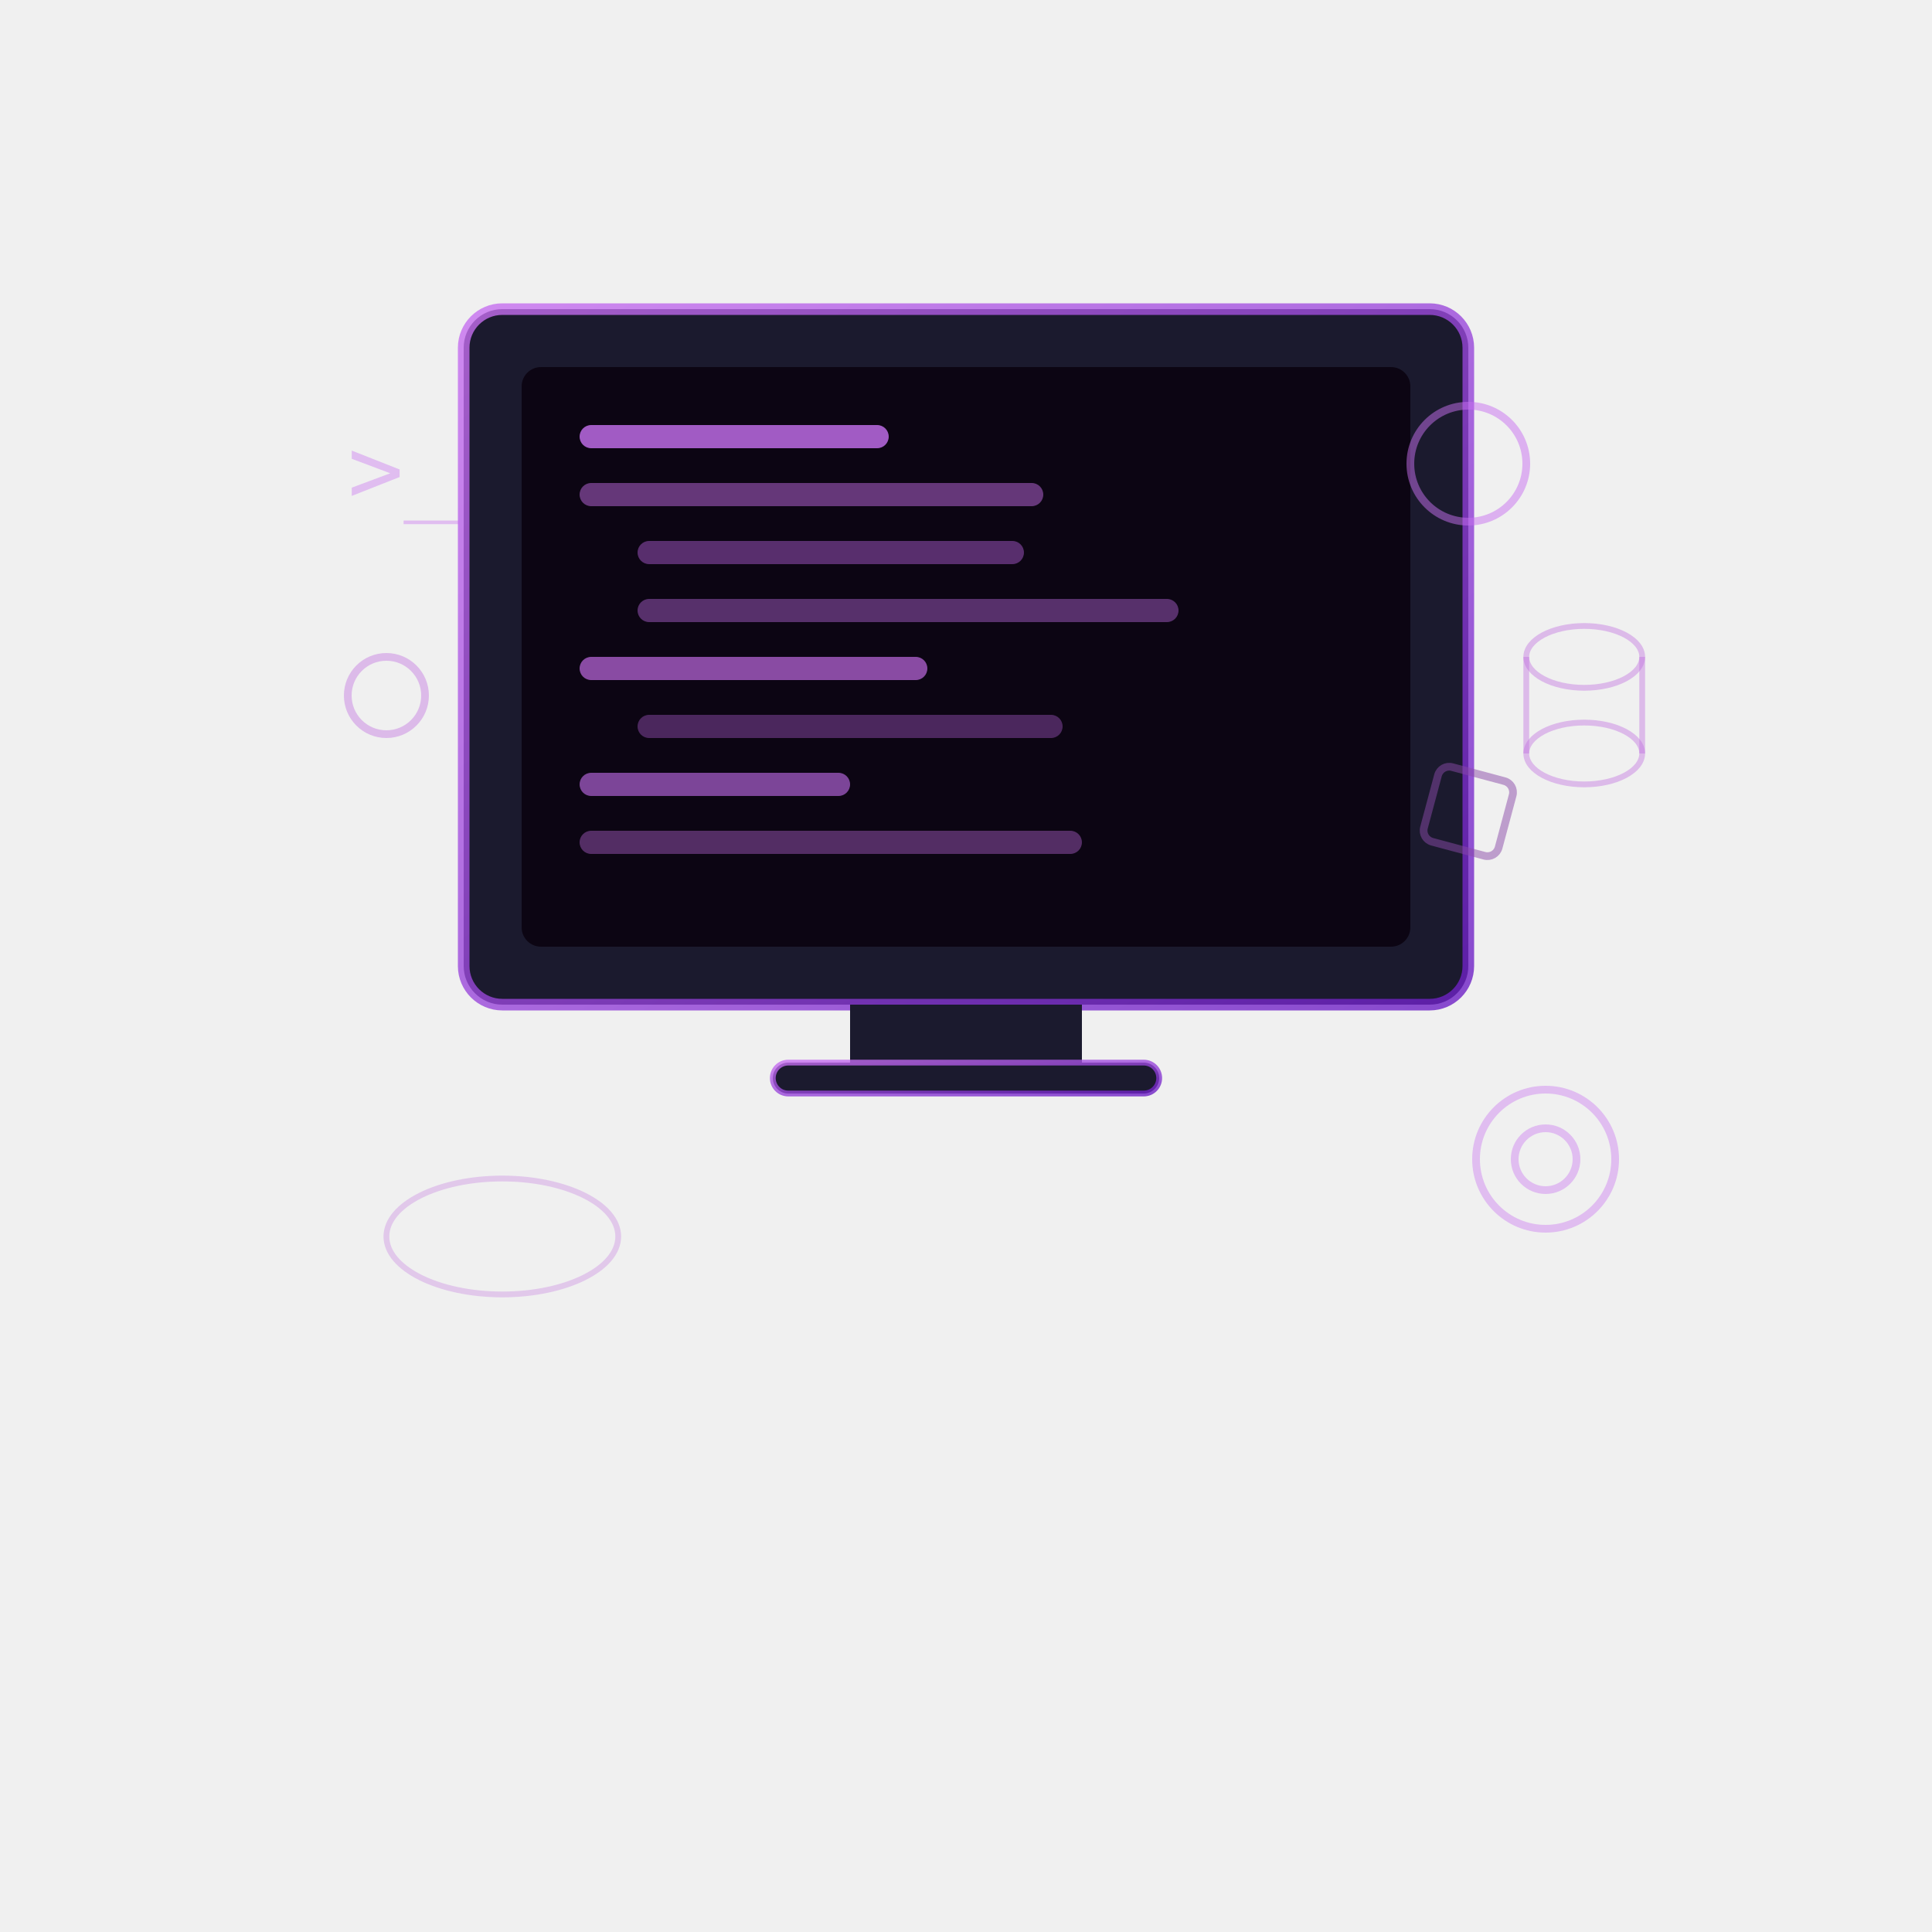
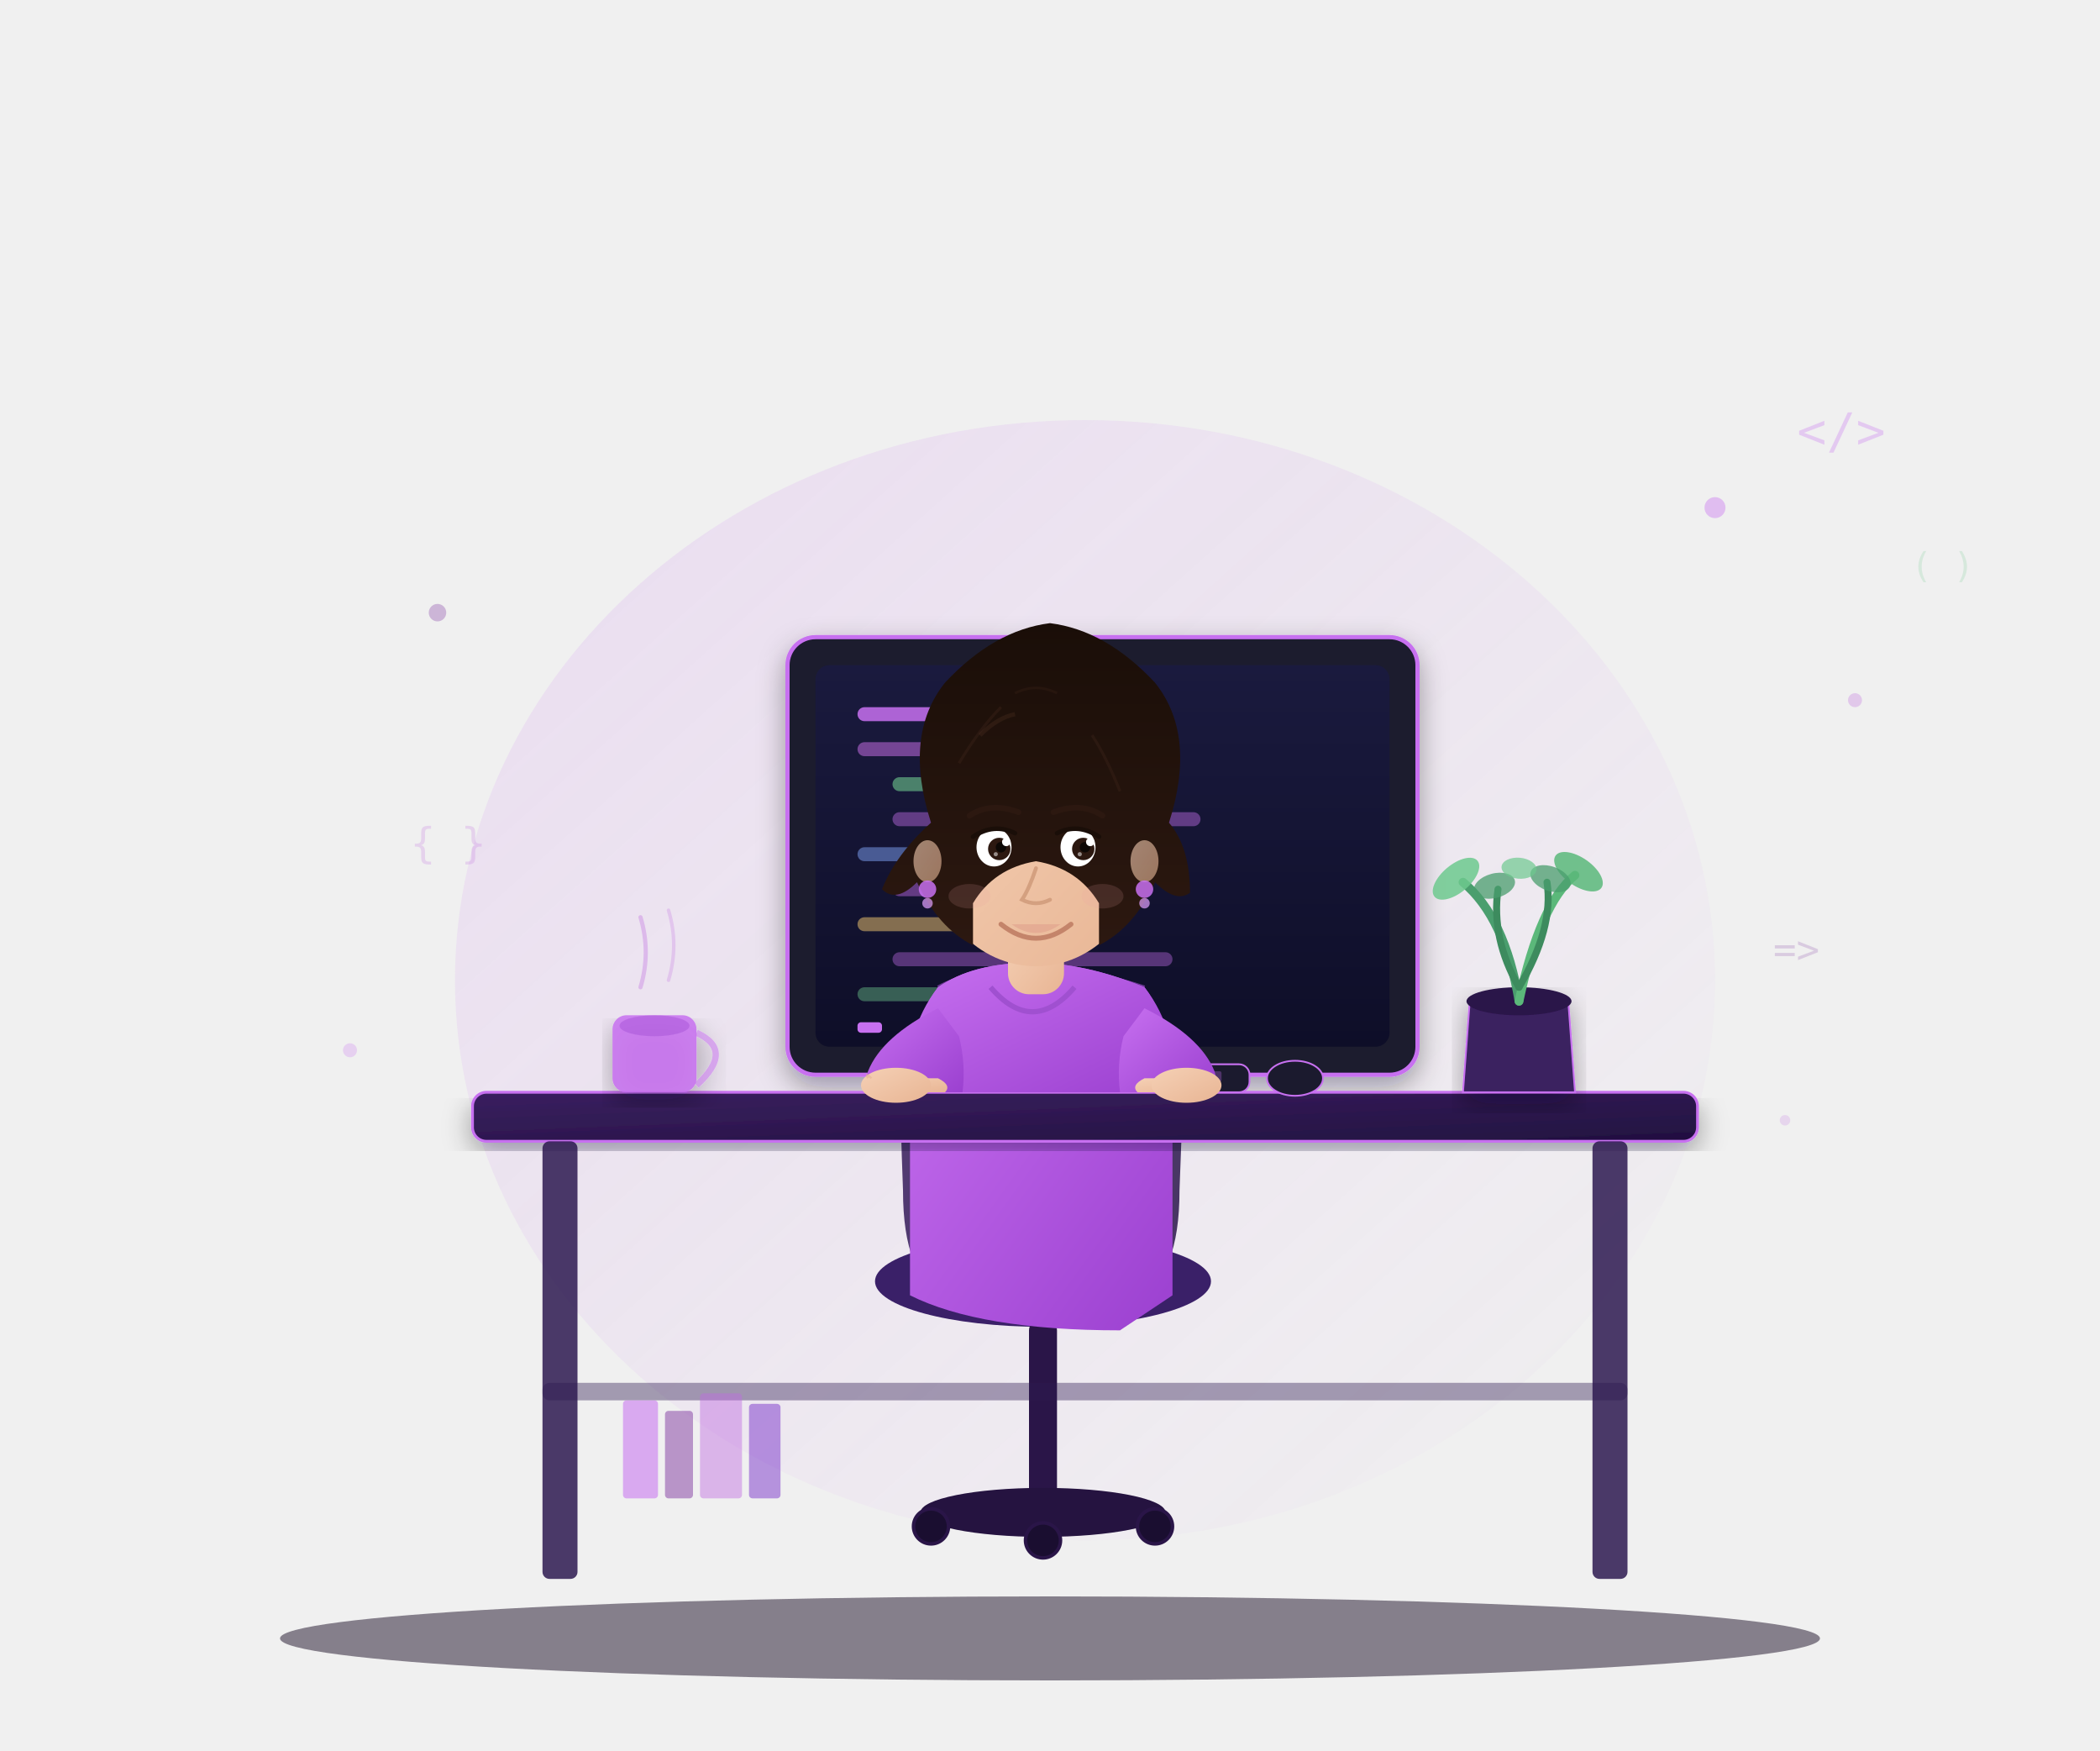
- <svg xmlns="http://www.w3.org/2000/svg" viewBox="0 0 500 500">
+ <svg xmlns="http://www.w3.org/2000/svg" viewBox="0 0 600 500">
  <defs>
-     <linearGradient id="grad1" x1="0%" y1="0%" x2="100%" y2="100%">
-       <stop offset="0%" style="stop-color:#c770f0;stop-opacity:0.8" />
-       <stop offset="100%" style="stop-color:#6d20c5;stop-opacity:0.8" />
+     <linearGradient id="skinGrad" x1="0%" y1="0%" x2="100%" y2="100%">
+       <stop offset="0%" style="stop-color:#f5d0b5" />
+       <stop offset="100%" style="stop-color:#e8b594" />
    </linearGradient>
+     <linearGradient id="hairGrad" x1="0%" y1="0%" x2="0%" y2="100%">
+       <stop offset="0%" style="stop-color:#1a0e08" />
+       <stop offset="100%" style="stop-color:#2c1810" />
+     </linearGradient>
+     <linearGradient id="shirtGrad" x1="0%" y1="0%" x2="100%" y2="100%">
+       <stop offset="0%" style="stop-color:#c770f0" />
+       <stop offset="100%" style="stop-color:#9b40d0" />
+     </linearGradient>
+     <linearGradient id="deskGrad" x1="0%" y1="0%" x2="100%" y2="100%">
+       <stop offset="0%" style="stop-color:#3a2060" />
+       <stop offset="100%" style="stop-color:#221040" />
+     </linearGradient>
+     <linearGradient id="screenGrad" x1="0%" y1="0%" x2="0%" y2="100%">
+       <stop offset="0%" style="stop-color:#1a1a3e" />
+       <stop offset="100%" style="stop-color:#0e0e28" />
+     </linearGradient>
+     <linearGradient id="chairGrad" x1="0%" y1="0%" x2="100%" y2="100%">
+       <stop offset="0%" style="stop-color:#3d2066" />
+       <stop offset="100%" style="stop-color:#2a1548" />
+     </linearGradient>
+     <linearGradient id="plantGrad" x1="0%" y1="100%" x2="100%" y2="0%">
+       <stop offset="0%" style="stop-color:#3d8b5e" />
+       <stop offset="100%" style="stop-color:#6dc98e" />
+     </linearGradient>
+     <linearGradient id="glowGrad" x1="0%" y1="0%" x2="100%" y2="100%">
+       <stop offset="0%" style="stop-color:#c770f0;stop-opacity:0.15" />
+       <stop offset="100%" style="stop-color:#c770f0;stop-opacity:0" />
+     </linearGradient>
+     <filter id="softShadow" x="-10%" y="-10%" width="120%" height="130%">
+       <feDropShadow dx="0" dy="3" stdDeviation="4" flood-color="#0a0015" flood-opacity="0.35" />
+     </filter>
  </defs>
-   <rect x="120" y="80" width="260" height="180" rx="10" fill="#1b1a2e" stroke="url(#grad1)" stroke-width="3" />
-   <rect x="135" y="95" width="230" height="150" rx="5" fill="#0c0513" />
-   <rect x="150" y="110" width="80" height="6" rx="3" fill="#c770f0" opacity="0.8" />
-   <rect x="150" y="125" width="120" height="6" rx="3" fill="#be6adf" opacity="0.5" />
-   <rect x="165" y="140" width="100" height="6" rx="3" fill="#8a49a8" opacity="0.6" />
-   <rect x="165" y="155" width="140" height="6" rx="3" fill="#c770f0" opacity="0.4" />
-   <rect x="150" y="170" width="90" height="6" rx="3" fill="#be6adf" opacity="0.7" />
-   <rect x="165" y="185" width="110" height="6" rx="3" fill="#8a49a8" opacity="0.5" />
-   <rect x="150" y="200" width="70" height="6" rx="3" fill="#c770f0" opacity="0.6" />
-   <rect x="150" y="215" width="130" height="6" rx="3" fill="#be6adf" opacity="0.4" />
-   <rect x="220" y="260" width="60" height="15" fill="#1b1a2e" />
-   <rect x="200" y="275" width="100" height="8" rx="4" fill="#1b1a2e" stroke="url(#grad1)" stroke-width="1.5" />
-   <circle cx="380" cy="120" r="15" fill="none" stroke="#c770f0" stroke-width="2" opacity="0.5" />
-   <circle cx="100" cy="180" r="10" fill="none" stroke="#be6adf" stroke-width="2" opacity="0.4" />
-   <rect x="370" y="200" width="20" height="20" rx="3" fill="none" stroke="#8a49a8" stroke-width="2" opacity="0.5" transform="rotate(15 380 210)" />
-   <circle cx="400" cy="300" r="18" fill="none" stroke="#c770f0" stroke-width="2" opacity="0.4" />
-   <circle cx="400" cy="300" r="8" fill="none" stroke="#c770f0" stroke-width="2" opacity="0.4" />
-   <ellipse cx="130" cy="320" rx="30" ry="15" fill="none" stroke="#be6adf" stroke-width="1.5" opacity="0.3" />
-   <text x="90" y="130" fill="#c770f0" font-family="monospace" font-size="24" opacity="0.4">&gt;_</text>
-   <ellipse cx="410" cy="170" rx="15" ry="8" fill="none" stroke="#be6adf" stroke-width="1.5" opacity="0.4" />
-   <line x1="395" y1="170" x2="395" y2="195" stroke="#be6adf" stroke-width="1.5" opacity="0.4" />
-   <line x1="425" y1="170" x2="425" y2="195" stroke="#be6adf" stroke-width="1.5" opacity="0.4" />
-   <ellipse cx="410" cy="195" rx="15" ry="8" fill="none" stroke="#be6adf" stroke-width="1.5" opacity="0.4" />
+   <ellipse cx="310" cy="280" rx="180" ry="160" fill="url(#glowGrad)" />
+   <ellipse cx="300" cy="468" rx="220" ry="12" fill="#1a0e25" opacity="0.5" />
+   <path d="M260 235 Q255 260 258 340 Q258 365 270 370 L325 370 Q337 365 337 340 L340 260 Q335 235 300 228 Q265 228 260 235Z" fill="url(#chairGrad)" opacity="0.85" rx="8" />
+   <path d="M265 238 Q300 222 332 238" fill="none" stroke="#4d2880" stroke-width="1.5" opacity="0.6" />
+   <ellipse cx="298" cy="366" rx="48" ry="13" fill="#3a2068" />
+   <rect x="294" y="377" width="8" height="55" rx="3" fill="#2a1548" />
+   <ellipse cx="298" cy="432" rx="35" ry="7" fill="#251340" />
+   <circle cx="266" cy="436" r="5" fill="#1a0e30" stroke="#2a1548" stroke-width="1" />
+   <circle cx="330" cy="436" r="5" fill="#1a0e30" stroke="#2a1548" stroke-width="1" />
+   <circle cx="298" cy="440" r="5" fill="#1a0e30" stroke="#2a1548" stroke-width="1" />
+   <rect x="225" y="182" width="180" height="125" rx="8" fill="#1b1a2e" stroke="#c770f0" stroke-width="1.2" filter="url(#softShadow)" />
+   <rect x="233" y="190" width="164" height="109" rx="4" fill="url(#screenGrad)" />
+   <g opacity="0.85">
+     <rect x="245" y="202" width="42" height="4" rx="2" fill="#c770f0" />
+     <rect x="245" y="212" width="75" height="4" rx="2" fill="#be6adf" opacity="0.65" />
+     <rect x="255" y="222" width="58" height="4" rx="2" fill="#6dc98e" opacity="0.7" />
+     <rect x="255" y="232" width="88" height="4" rx="2" fill="#c770f0" opacity="0.5" />
+     <rect x="245" y="242" width="50" height="4" rx="2" fill="#7b9ef0" opacity="0.6" />
+     <rect x="255" y="252" width="72" height="4" rx="2" fill="#be6adf" opacity="0.55" />
+     <rect x="245" y="262" width="38" height="4" rx="2" fill="#f0c770" opacity="0.6" />
+     <rect x="255" y="272" width="80" height="4" rx="2" fill="#c770f0" opacity="0.45" />
+     <rect x="245" y="282" width="60" height="4" rx="2" fill="#6dc98e" opacity="0.5" />
+   </g>
+   <rect x="245" y="292" width="7" height="3" rx="1" fill="#c770f0">
+     <animate attributeName="opacity" values="1;0;1" dur="1s" repeatCount="indefinite" />
+   </rect>
+   <rect x="307" y="307" width="16" height="6" rx="2" fill="#1b1a2e" />
+   <ellipse cx="315" cy="313" rx="24" ry="4" fill="#1b1a2e" stroke="#c770f0" stroke-width="0.5" />
+   <path d="M268 282 Q258 295 260 320 L260 370 Q280 380 320 380 L335 370 L335 320 Q337 295 327 282 Q310 275 295 275 Q278 275 268 282Z" fill="url(#shirtGrad)" />
+   <path d="M268 282 Q275 278 295 275 Q315 278 327 282" fill="none" stroke="#a050d0" stroke-width="1" opacity="0.6" />
+   <path d="M283 282 Q295 296 307 282" fill="none" stroke="#a050d0" stroke-width="1.5" />
+   <rect x="135" y="312" width="350" height="14" rx="4" fill="url(#deskGrad)" stroke="#c770f0" stroke-width="0.8" filter="url(#softShadow)" />
+   <rect x="155" y="326" width="10" height="125" rx="2" fill="#2d1950" opacity="0.85" />
+   <rect x="455" y="326" width="10" height="125" rx="2" fill="#2d1950" opacity="0.85" />
+   <rect x="155" y="395" width="310" height="5" rx="2" fill="#2d1950" opacity="0.4" />
+   <g filter="url(#softShadow)">
+     <rect x="175" y="290" width="24" height="22" rx="4" fill="#c770f0" opacity="0.85" />
+     <path d="M199 295 Q210 300 199 310" fill="none" stroke="#c770f0" stroke-width="1.8" opacity="0.5" />
+     <ellipse cx="187" cy="293" rx="10" ry="3" fill="#a855d6" opacity="0.5" />
+   </g>
+   <path d="M183 282 Q186 272 183 262" fill="none" stroke="#be6adf" stroke-width="1.2" opacity="0.35" stroke-linecap="round">
+     <animate attributeName="d" values="M183 282 Q186 272 183 262;M183 282 Q180 270 183 260;M183 282 Q186 272 183 262" dur="3s" repeatCount="indefinite" />
+     <animate attributeName="opacity" values="0.35;0.15;0.35" dur="3s" repeatCount="indefinite" />
+   </path>
+   <path d="M191 280 Q194 270 191 260" fill="none" stroke="#be6adf" stroke-width="1" opacity="0.25" stroke-linecap="round">
+     <animate attributeName="d" values="M191 280 Q194 270 191 260;M191 280 Q188 268 191 258;M191 280 Q194 270 191 260" dur="3.5s" repeatCount="indefinite" />
+     <animate attributeName="opacity" values="0.25;0.1;0.25" dur="3.5s" repeatCount="indefinite" />
+   </path>
+   <rect x="262" y="304" width="95" height="8" rx="3" fill="#1b1a2e" stroke="#c770f0" stroke-width="0.5" />
+   <g opacity="0.3">
+     <rect x="267" y="306" width="5" height="3" rx="0.5" fill="#c770f0" />
+     <rect x="274" y="306" width="5" height="3" rx="0.5" fill="#c770f0" />
+     <rect x="281" y="306" width="5" height="3" rx="0.5" fill="#c770f0" />
+     <rect x="288" y="306" width="5" height="3" rx="0.5" fill="#c770f0" />
+     <rect x="295" y="306" width="5" height="3" rx="0.5" fill="#c770f0" />
+     <rect x="302" y="306" width="5" height="3" rx="0.5" fill="#c770f0" />
+     <rect x="309" y="306" width="5" height="3" rx="0.5" fill="#c770f0" />
+     <rect x="316" y="306" width="5" height="3" rx="0.5" fill="#c770f0" />
+     <rect x="323" y="306" width="5" height="3" rx="0.5" fill="#c770f0" />
+     <rect x="330" y="306" width="5" height="3" rx="0.5" fill="#c770f0" />
+     <rect x="337" y="306" width="5" height="3" rx="0.5" fill="#c770f0" />
+     <rect x="344" y="306" width="5" height="3" rx="0.5" fill="#c770f0" />
+   </g>
+   <ellipse cx="370" cy="308" rx="8" ry="5" fill="#1b1a2e" stroke="#c770f0" stroke-width="0.5" />
+   <g filter="url(#softShadow)">
+     <path d="M420 285 L418 312 L450 312 L448 285 Z" fill="#3a2060" stroke="#c770f0" stroke-width="0.5" />
+     <ellipse cx="434" cy="286" rx="15" ry="4" fill="#2a1548" />
+   </g>
+   <path d="M434 286 Q430 262 418 252" fill="none" stroke="#4a9e6e" stroke-width="2.5" stroke-linecap="round" />
+   <path d="M434 286 Q440 258 450 250" fill="none" stroke="#5bb87a" stroke-width="2.5" stroke-linecap="round" />
+   <path d="M434 282 Q426 268 428 254" fill="none" stroke="#3d8b5e" stroke-width="2" stroke-linecap="round" />
+   <path d="M434 282 Q444 265 442 252" fill="none" stroke="#3d8b5e" stroke-width="2" stroke-linecap="round" />
+   <ellipse cx="416" cy="251" rx="8" ry="4" fill="#6dc98e" opacity="0.85" transform="rotate(-40 416 251)" />
+   <ellipse cx="451" cy="249" rx="8" ry="4" fill="#5bb87a" opacity="0.85" transform="rotate(35 451 249)" />
+   <ellipse cx="427" cy="253" rx="6" ry="3.5" fill="#4a9e6e" opacity="0.75" transform="rotate(-15 427 253)" />
+   <ellipse cx="443" cy="251" rx="6" ry="3.5" fill="#4a9e6e" opacity="0.75" transform="rotate(20 443 251)" />
+   <ellipse cx="434" cy="248" rx="5" ry="3" fill="#6dc98e" opacity="0.7" transform="rotate(5 434 248)" />
+   <rect x="178" y="400" width="10" height="28" rx="1" fill="#c770f0" opacity="0.55" />
+   <rect x="190" y="403" width="8" height="25" rx="1" fill="#8a49a8" opacity="0.55" />
+   <rect x="200" y="398" width="12" height="30" rx="1" fill="#be6adf" opacity="0.45" />
+   <rect x="214" y="401" width="9" height="27" rx="1" fill="#6d20c5" opacity="0.45" />
+   <path d="M268 282 Q258 295 260 312 L335 312 Q337 295 327 282 Q310 275 295 275 Q278 275 268 282Z" fill="url(#shirtGrad)" />
+   <path d="M283 282 Q295 296 307 282" fill="none" stroke="#a050d0" stroke-width="1.5" />
+   <rect x="288" y="264" width="16" height="20" rx="6" fill="url(#skinGrad)" />
+   <ellipse cx="296" cy="244" rx="30" ry="32" fill="url(#skinGrad)" />
+   <path d="M266 235 Q258 210 270 195 Q284 180 300 178 Q316 180 330 195 Q342 210 334 235 Q340 242 340 255 Q336 258 330 252 Q324 265 314 270 L314 258 Q308 248 296 246 Q284 248 278 258 L278 270 Q268 265 262 252 Q256 258 252 254 Q256 244 266 235Z" fill="url(#hairGrad)" />
+   <path d="M274 218 Q280 208 286 202" fill="none" stroke="#3d2418" stroke-width="0.8" opacity="0.4" />
+   <path d="M290 198 Q296 195 302 198" fill="none" stroke="#3d2418" stroke-width="0.7" opacity="0.3" />
+   <path d="M312 210 Q316 216 320 226" fill="none" stroke="#3d2418" stroke-width="0.8" opacity="0.4" />
+   <path d="M280 210 Q285 205 290 204" fill="none" stroke="#5a3828" stroke-width="1.2" opacity="0.25" />
+   <ellipse cx="284" cy="242" rx="5" ry="5.5" fill="white" />
+   <ellipse cx="308" cy="242" rx="5" ry="5.5" fill="white" />
+   <circle cx="285.5" cy="242.5" r="3.2" fill="#2c1810" />
+   <circle cx="309.5" cy="242.5" r="3.2" fill="#2c1810" />
+   <circle cx="286" cy="242" r="1.5" fill="#0d0805" />
+   <circle cx="310" cy="242" r="1.5" fill="#0d0805" />
+   <circle cx="287.5" cy="240.5" r="1.2" fill="white" />
+   <circle cx="311.5" cy="240.5" r="1.2" fill="white" />
+   <circle cx="284.5" cy="244" r="0.6" fill="white" opacity="0.5" />
+   <circle cx="308.5" cy="244" r="0.6" fill="white" opacity="0.5" />
+   <path d="M278 239 Q284 235 290 238" fill="none" stroke="#1a0e08" stroke-width="1.3" stroke-linecap="round" />
+   <path d="M302 238 Q308 235 314 239" fill="none" stroke="#1a0e08" stroke-width="1.3" stroke-linecap="round" />
+   <path d="M277 233 Q283 229 291 232" fill="none" stroke="#2c1810" stroke-width="1.6" stroke-linecap="round" />
+   <path d="M301 232 Q309 229 315 233" fill="none" stroke="#2c1810" stroke-width="1.6" stroke-linecap="round" />
+   <path d="M296 248 Q294 254 292 257 Q296 259 300 257" fill="none" stroke="#d4a080" stroke-width="1.1" stroke-linecap="round" />
+   <path d="M286 264 Q296 272 306 264" fill="none" stroke="#c4846a" stroke-width="1.4" stroke-linecap="round" />
+   <path d="M289 264 Q296 269 303 264" fill="#d4847a" opacity="0.3" />
+   <ellipse cx="277" cy="256" rx="6" ry="3.5" fill="#e8a0a0" opacity="0.15" />
+   <ellipse cx="315" cy="256" rx="6" ry="3.5" fill="#e8a0a0" opacity="0.15" />
+   <ellipse cx="265" cy="246" rx="4" ry="6" fill="url(#skinGrad)" opacity="0.6" />
+   <ellipse cx="327" cy="246" rx="4" ry="6" fill="url(#skinGrad)" opacity="0.6" />
+   <circle cx="265" cy="254" r="2.5" fill="#c770f0" opacity="0.85" />
+   <circle cx="265" cy="258" r="1.5" fill="#e0a0ff" opacity="0.7" />
+   <circle cx="327" cy="254" r="2.5" fill="#c770f0" opacity="0.85" />
+   <circle cx="327" cy="258" r="1.5" fill="#e0a0ff" opacity="0.7" />
+   <path d="M268 288 Q252 296 248 306 Q246 312 254 312 L275 312 Q276 304 274 296 Z" fill="url(#shirtGrad)" />
+   <path d="M254 308 Q248 310 250 312 L270 312 Q272 310 268 308 Z" fill="url(#skinGrad)" />
+   <ellipse cx="256" cy="310" rx="10" ry="5" fill="url(#skinGrad)" />
+   <path d="M249 308 Q247 306 248 308" fill="none" stroke="#e0b090" stroke-width="0.6" opacity="0.5" />
+   <path d="M327 288 Q343 296 347 306 Q349 312 341 312 L320 312 Q319 304 321 296 Z" fill="url(#shirtGrad)" />
+   <path d="M341 308 Q347 310 345 312 L325 312 Q323 310 327 308 Z" fill="url(#skinGrad)" />
+   <ellipse cx="339" cy="310" rx="10" ry="5" fill="url(#skinGrad)" />
+   <circle cx="490" cy="145" r="3" fill="#c770f0" opacity="0.4">
+     <animate attributeName="cy" values="145;139;145" dur="3s" repeatCount="indefinite" />
+   </circle>
+   <circle cx="530" cy="200" r="2" fill="#be6adf" opacity="0.3">
+     <animate attributeName="cy" values="200;193;200" dur="4s" repeatCount="indefinite" />
+   </circle>
+   <circle cx="125" cy="175" r="2.5" fill="#8a49a8" opacity="0.35">
+     <animate attributeName="cy" values="175;168;175" dur="3.5s" repeatCount="indefinite" />
+   </circle>
+   <circle cx="100" cy="300" r="2" fill="#c770f0" opacity="0.25">
+     <animate attributeName="cy" values="300;294;300" dur="4.5s" repeatCount="indefinite" />
+   </circle>
+   <circle cx="510" cy="320" r="1.5" fill="#be6adf" opacity="0.2">
+     <animate attributeName="cy" values="320;315;320" dur="3.8s" repeatCount="indefinite" />
+   </circle>
+   <text x="505" y="128" fill="#c770f0" font-family="monospace" font-size="14" opacity="0.3">
+     <animate attributeName="opacity" values="0.3;0.12;0.3" dur="4s" repeatCount="indefinite" />
+     &lt;/&gt;
+   </text>
+   <text x="110" y="245" fill="#be6adf" font-family="monospace" font-size="12" opacity="0.22">
+     <animate attributeName="opacity" values="0.22;0.08;0.22" dur="3s" repeatCount="indefinite" />
+     { }
+   </text>
+   <text x="500" y="275" fill="#8a49a8" font-family="monospace" font-size="11" opacity="0.22">
+     <animate attributeName="opacity" values="0.22;0.08;0.22" dur="5s" repeatCount="indefinite" />
+     =&gt;
+   </text>
+   <text x="540" y="165" fill="#6dc98e" font-family="monospace" font-size="10" opacity="0.2">
+     <animate attributeName="opacity" values="0.2;0.08;0.2" dur="3.5s" repeatCount="indefinite" />
+     ( )
+   </text>
</svg>
